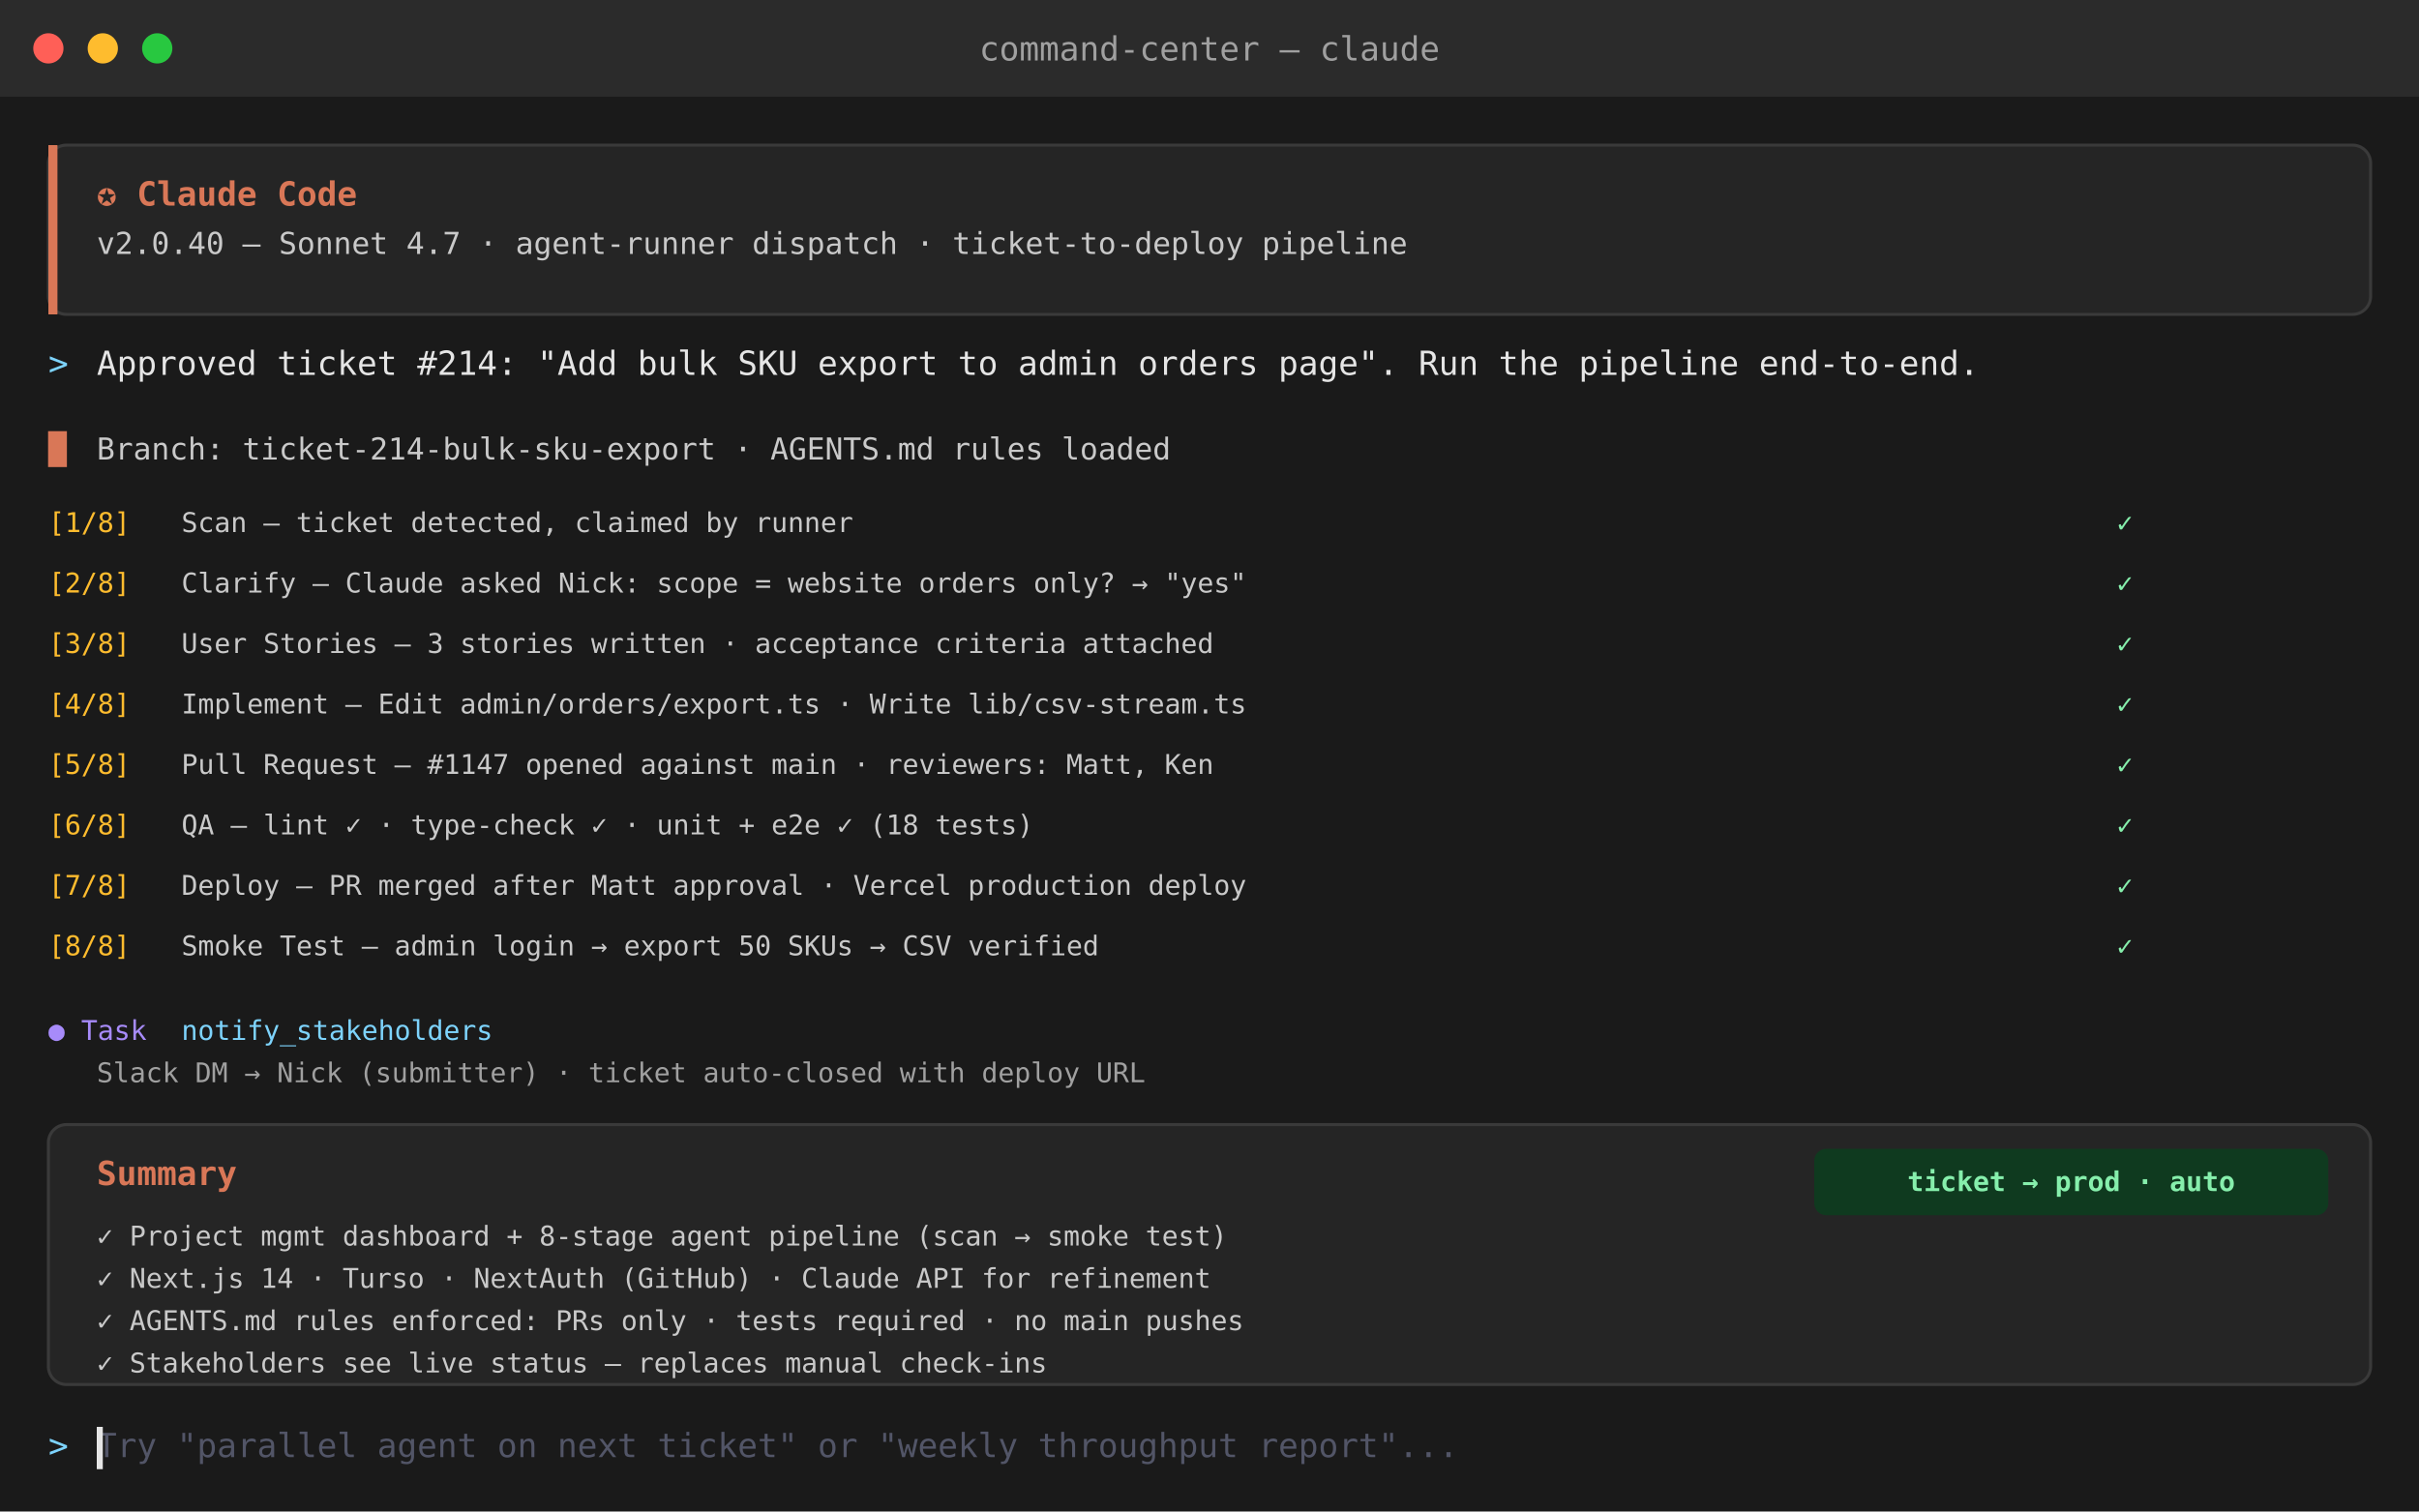
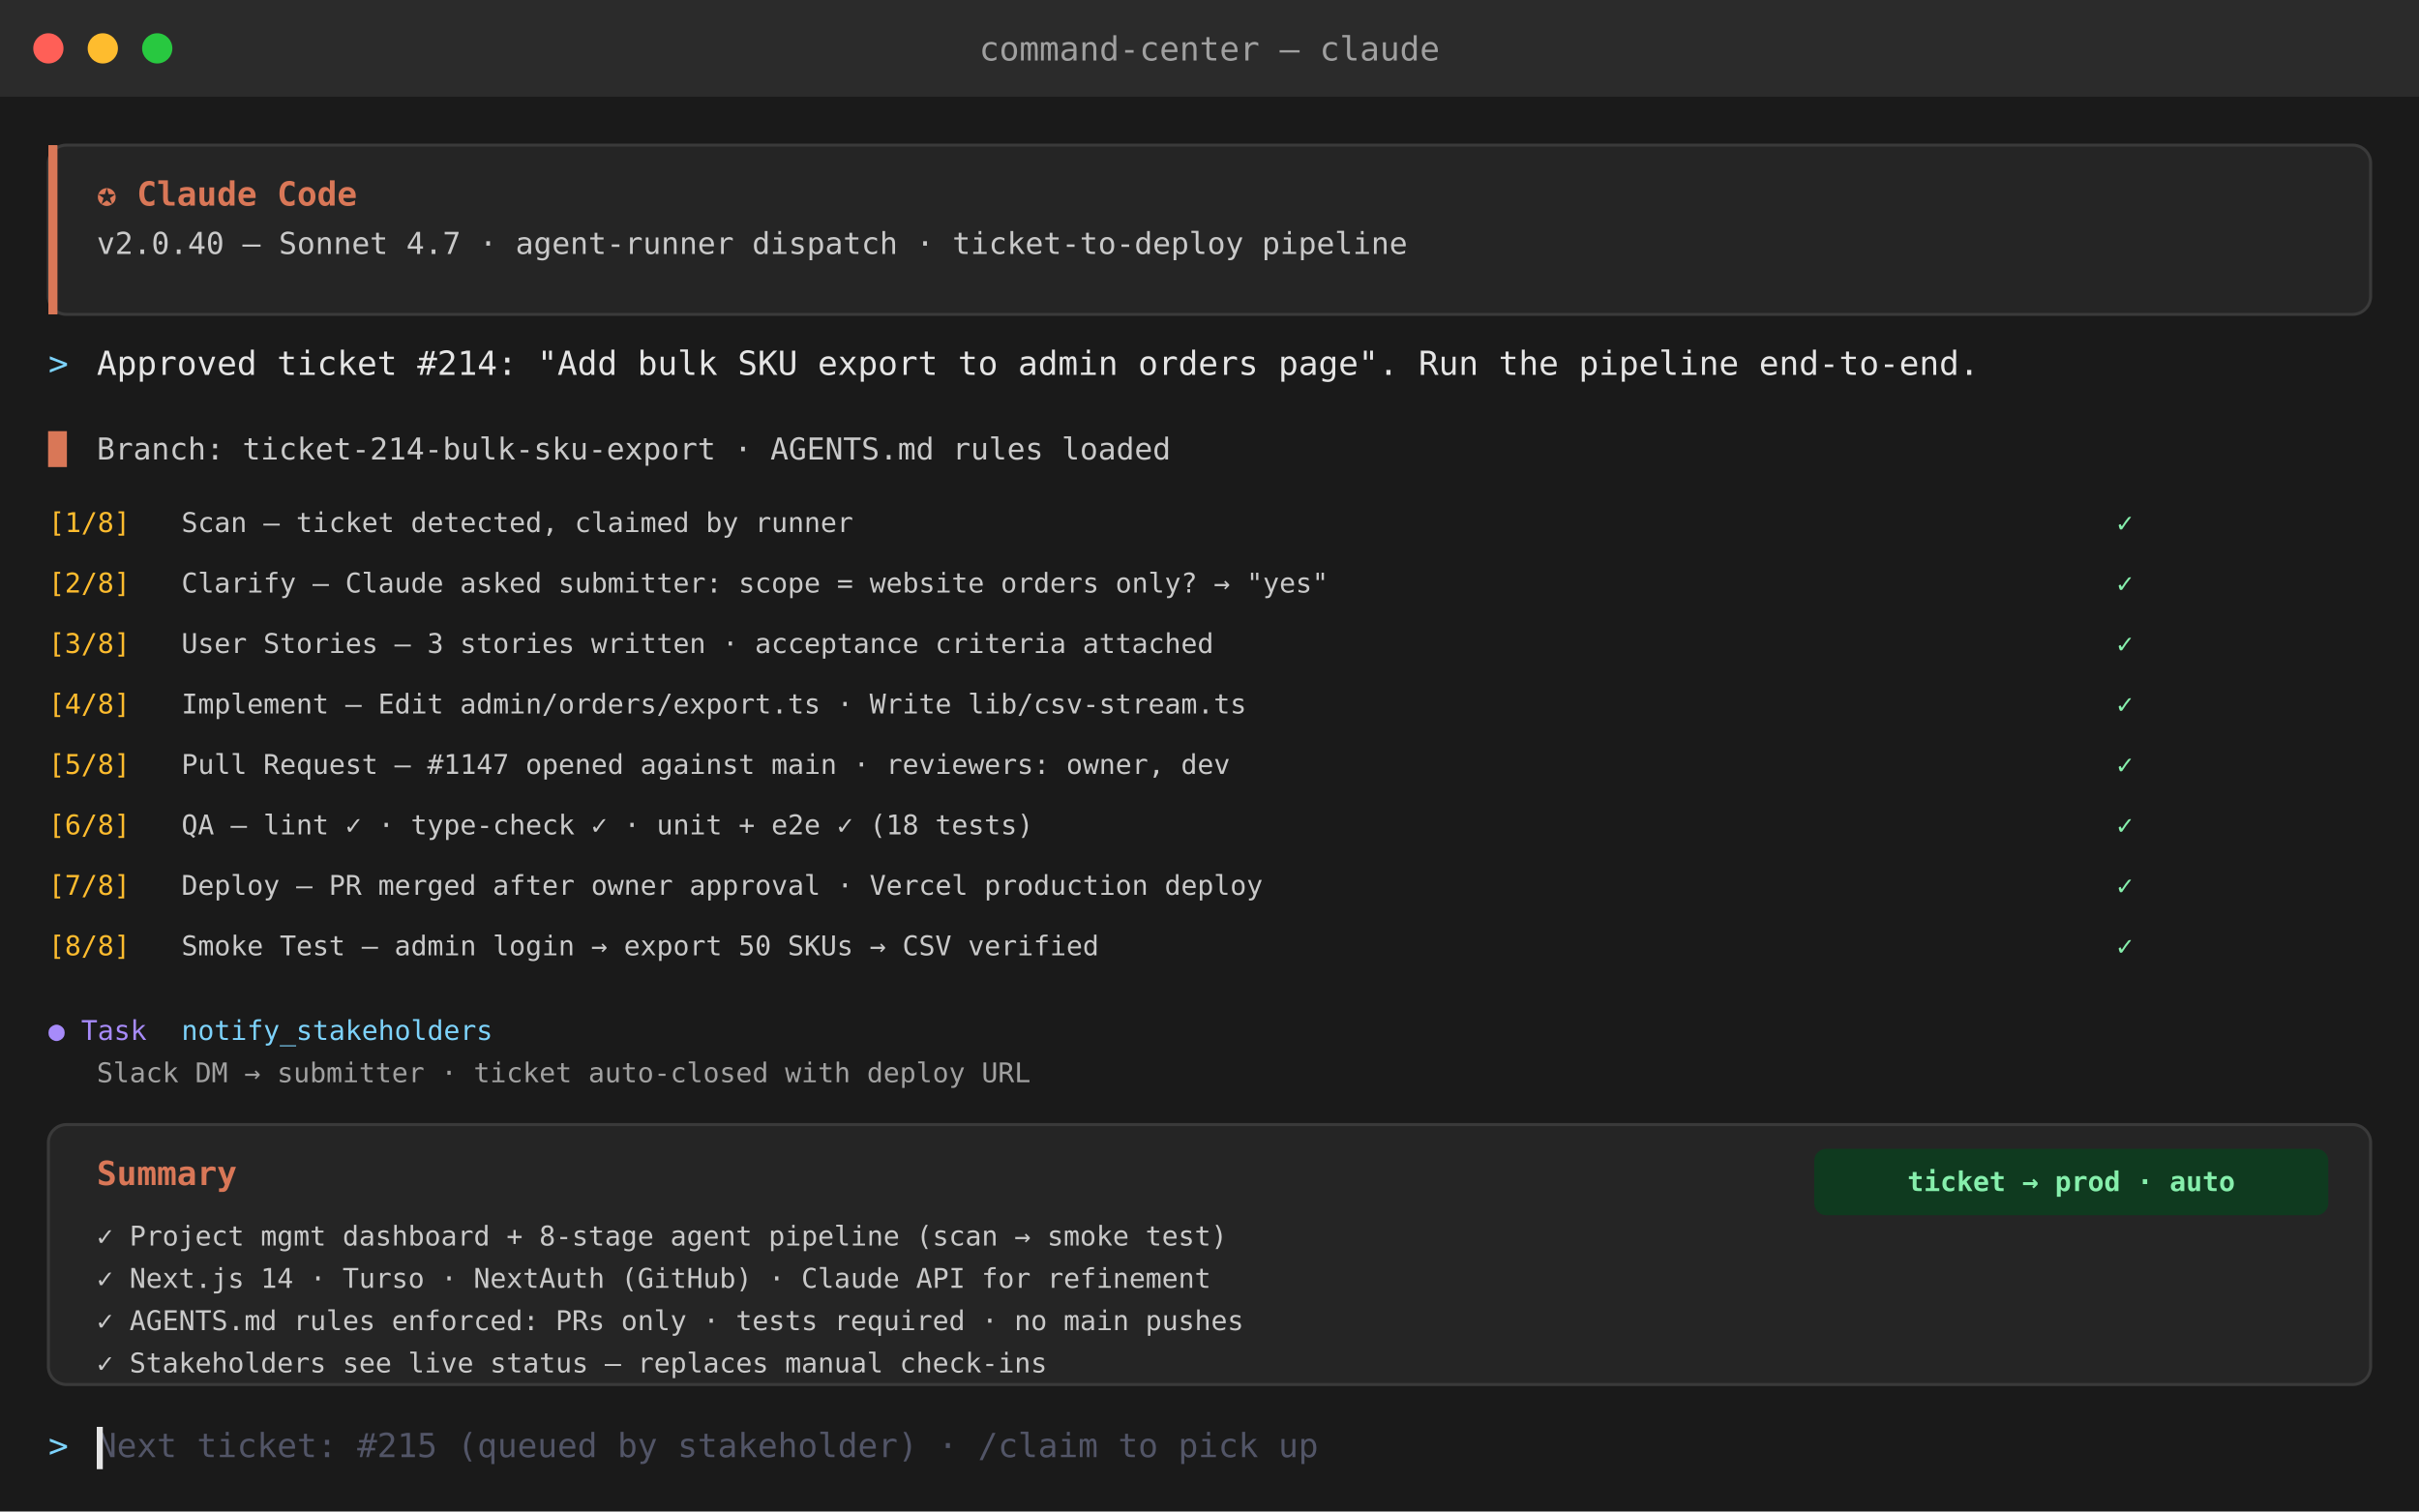
<svg xmlns="http://www.w3.org/2000/svg" viewBox="0 0 800 500">
  <rect width="800" height="500" fill="#1A1A1A" />
  <rect width="800" height="32" fill="#2B2B2B" />
  <circle cx="16" cy="16" r="5" fill="#FF5F57" />
  <circle cx="34" cy="16" r="5" fill="#FEBC2E" />
  <circle cx="52" cy="16" r="5" fill="#28C840" />
  <text x="400" y="20" text-anchor="middle" font-family="JetBrains Mono,monospace" font-size="11" fill="#A0A0A0">command-center — claude</text>
  <rect x="16" y="48" width="768" height="56" rx="6" fill="#252525" stroke="#3A3A3A" />
  <rect x="16" y="48" width="3" height="56" fill="#D97757" />
  <text x="32" y="68" font-family="JetBrains Mono,monospace" font-size="11" font-weight="700" fill="#D97757">✪ Claude Code</text>
  <text x="32" y="84" font-family="JetBrains Mono,monospace" font-size="10" fill="#C9C9C9">v2.0.40 — Sonnet 4.7 · agent-runner dispatch · ticket-to-deploy pipeline</text>
  <text x="16" y="124" font-family="JetBrains Mono,monospace" font-size="11" fill="#7DD3FC">&gt;</text>
  <text x="32" y="124" font-family="JetBrains Mono,monospace" font-size="11" fill="#E5E5E5">Approved ticket #214: "Add bulk SKU export to admin orders page". Run the pipeline end-to-end.</text>
  <text x="16" y="152" font-family="JetBrains Mono,monospace" font-size="10" fill="#D97757">█</text>
  <text x="32" y="152" font-family="JetBrains Mono,monospace" font-size="10" fill="#C9C9C9">Branch: ticket-214-bulk-sku-export · AGENTS.md rules loaded</text>
  <text x="16" y="176" font-family="JetBrains Mono,monospace" font-size="9" fill="#FEBC2E">[1/8]</text>
  <text x="60" y="176" font-family="JetBrains Mono,monospace" font-size="9" fill="#C9C9C9">Scan — ticket detected, claimed by runner</text>
  <text x="700" y="176" font-family="JetBrains Mono,monospace" font-size="9" fill="#86EFAC">✓</text>
  <text x="16" y="196" font-family="JetBrains Mono,monospace" font-size="9" fill="#FEBC2E">[2/8]</text>
-   <text x="60" y="196" font-family="JetBrains Mono,monospace" font-size="9" fill="#C9C9C9">Clarify — Claude asked Nick: scope = website orders only? → "yes"</text>
+   <text x="60" y="196" font-family="JetBrains Mono,monospace" font-size="9" fill="#C9C9C9">Clarify — Claude asked submitter: scope = website orders only? → "yes"</text>
  <text x="700" y="196" font-family="JetBrains Mono,monospace" font-size="9" fill="#86EFAC">✓</text>
  <text x="16" y="216" font-family="JetBrains Mono,monospace" font-size="9" fill="#FEBC2E">[3/8]</text>
  <text x="60" y="216" font-family="JetBrains Mono,monospace" font-size="9" fill="#C9C9C9">User Stories — 3 stories written · acceptance criteria attached</text>
  <text x="700" y="216" font-family="JetBrains Mono,monospace" font-size="9" fill="#86EFAC">✓</text>
  <text x="16" y="236" font-family="JetBrains Mono,monospace" font-size="9" fill="#FEBC2E">[4/8]</text>
  <text x="60" y="236" font-family="JetBrains Mono,monospace" font-size="9" fill="#C9C9C9">Implement — Edit admin/orders/export.ts · Write lib/csv-stream.ts</text>
  <text x="700" y="236" font-family="JetBrains Mono,monospace" font-size="9" fill="#86EFAC">✓</text>
  <text x="16" y="256" font-family="JetBrains Mono,monospace" font-size="9" fill="#FEBC2E">[5/8]</text>
-   <text x="60" y="256" font-family="JetBrains Mono,monospace" font-size="9" fill="#C9C9C9">Pull Request — #1147 opened against main · reviewers: Matt, Ken</text>
+   <text x="60" y="256" font-family="JetBrains Mono,monospace" font-size="9" fill="#C9C9C9">Pull Request — #1147 opened against main · reviewers: owner, dev</text>
  <text x="700" y="256" font-family="JetBrains Mono,monospace" font-size="9" fill="#86EFAC">✓</text>
  <text x="16" y="276" font-family="JetBrains Mono,monospace" font-size="9" fill="#FEBC2E">[6/8]</text>
  <text x="60" y="276" font-family="JetBrains Mono,monospace" font-size="9" fill="#C9C9C9">QA — lint ✓ · type-check ✓ · unit + e2e ✓ (18 tests)</text>
  <text x="700" y="276" font-family="JetBrains Mono,monospace" font-size="9" fill="#86EFAC">✓</text>
  <text x="16" y="296" font-family="JetBrains Mono,monospace" font-size="9" fill="#FEBC2E">[7/8]</text>
-   <text x="60" y="296" font-family="JetBrains Mono,monospace" font-size="9" fill="#C9C9C9">Deploy — PR merged after Matt approval · Vercel production deploy</text>
+   <text x="60" y="296" font-family="JetBrains Mono,monospace" font-size="9" fill="#C9C9C9">Deploy — PR merged after owner approval · Vercel production deploy</text>
  <text x="700" y="296" font-family="JetBrains Mono,monospace" font-size="9" fill="#86EFAC">✓</text>
  <text x="16" y="316" font-family="JetBrains Mono,monospace" font-size="9" fill="#FEBC2E">[8/8]</text>
  <text x="60" y="316" font-family="JetBrains Mono,monospace" font-size="9" fill="#C9C9C9">Smoke Test — admin login → export 50 SKUs → CSV verified</text>
  <text x="700" y="316" font-family="JetBrains Mono,monospace" font-size="9" fill="#86EFAC">✓</text>
  <text x="16" y="344" font-family="JetBrains Mono,monospace" font-size="9" fill="#A78BFA">● Task</text>
  <text x="60" y="344" font-family="JetBrains Mono,monospace" font-size="9" fill="#7DD3FC">notify_stakeholders</text>
-   <text x="32" y="358" font-family="JetBrains Mono,monospace" font-size="9" fill="#A0A0A0">Slack DM → Nick (submitter) · ticket auto-closed with deploy URL</text>
+   <text x="32" y="358" font-family="JetBrains Mono,monospace" font-size="9" fill="#A0A0A0">Slack DM → submitter · ticket auto-closed with deploy URL</text>
  <rect x="16" y="372" width="768" height="86" rx="6" fill="#252525" stroke="#3A3A3A" />
  <text x="32" y="392" font-family="JetBrains Mono,monospace" font-size="11" font-weight="700" fill="#D97757">Summary</text>
  <text x="32" y="412" font-family="JetBrains Mono,monospace" font-size="9" fill="#C9C9C9">✓ Project mgmt dashboard + 8-stage agent pipeline (scan → smoke test)</text>
  <text x="32" y="426" font-family="JetBrains Mono,monospace" font-size="9" fill="#C9C9C9">✓ Next.js 14 · Turso · NextAuth (GitHub) · Claude API for refinement</text>
  <text x="32" y="440" font-family="JetBrains Mono,monospace" font-size="9" fill="#C9C9C9">✓ AGENTS.md rules enforced: PRs only · tests required · no main pushes</text>
  <text x="32" y="454" font-family="JetBrains Mono,monospace" font-size="9" fill="#C9C9C9">✓ Stakeholders see live status — replaces manual check-ins</text>
  <rect x="600" y="380" width="170" height="22" rx="4" fill="#0F3A1F" />
  <text x="685" y="394" text-anchor="middle" font-family="JetBrains Mono,monospace" font-size="9" font-weight="700" fill="#86EFAC">ticket → prod · auto</text>
  <text x="16" y="482" font-family="JetBrains Mono,monospace" font-size="11" fill="#7DD3FC">&gt;</text>
-   <text x="32" y="482" font-family="JetBrains Mono,monospace" font-size="11" fill="#525567">Try "parallel agent on next ticket" or "weekly throughput report"...</text>
+   <text x="32" y="482" font-family="JetBrains Mono,monospace" font-size="11" fill="#525567">Next ticket: #215 (queued by stakeholder) · /claim to pick up</text>
  <rect x="32" y="472" width="2" height="14" fill="#E5E5E5" />
</svg>
